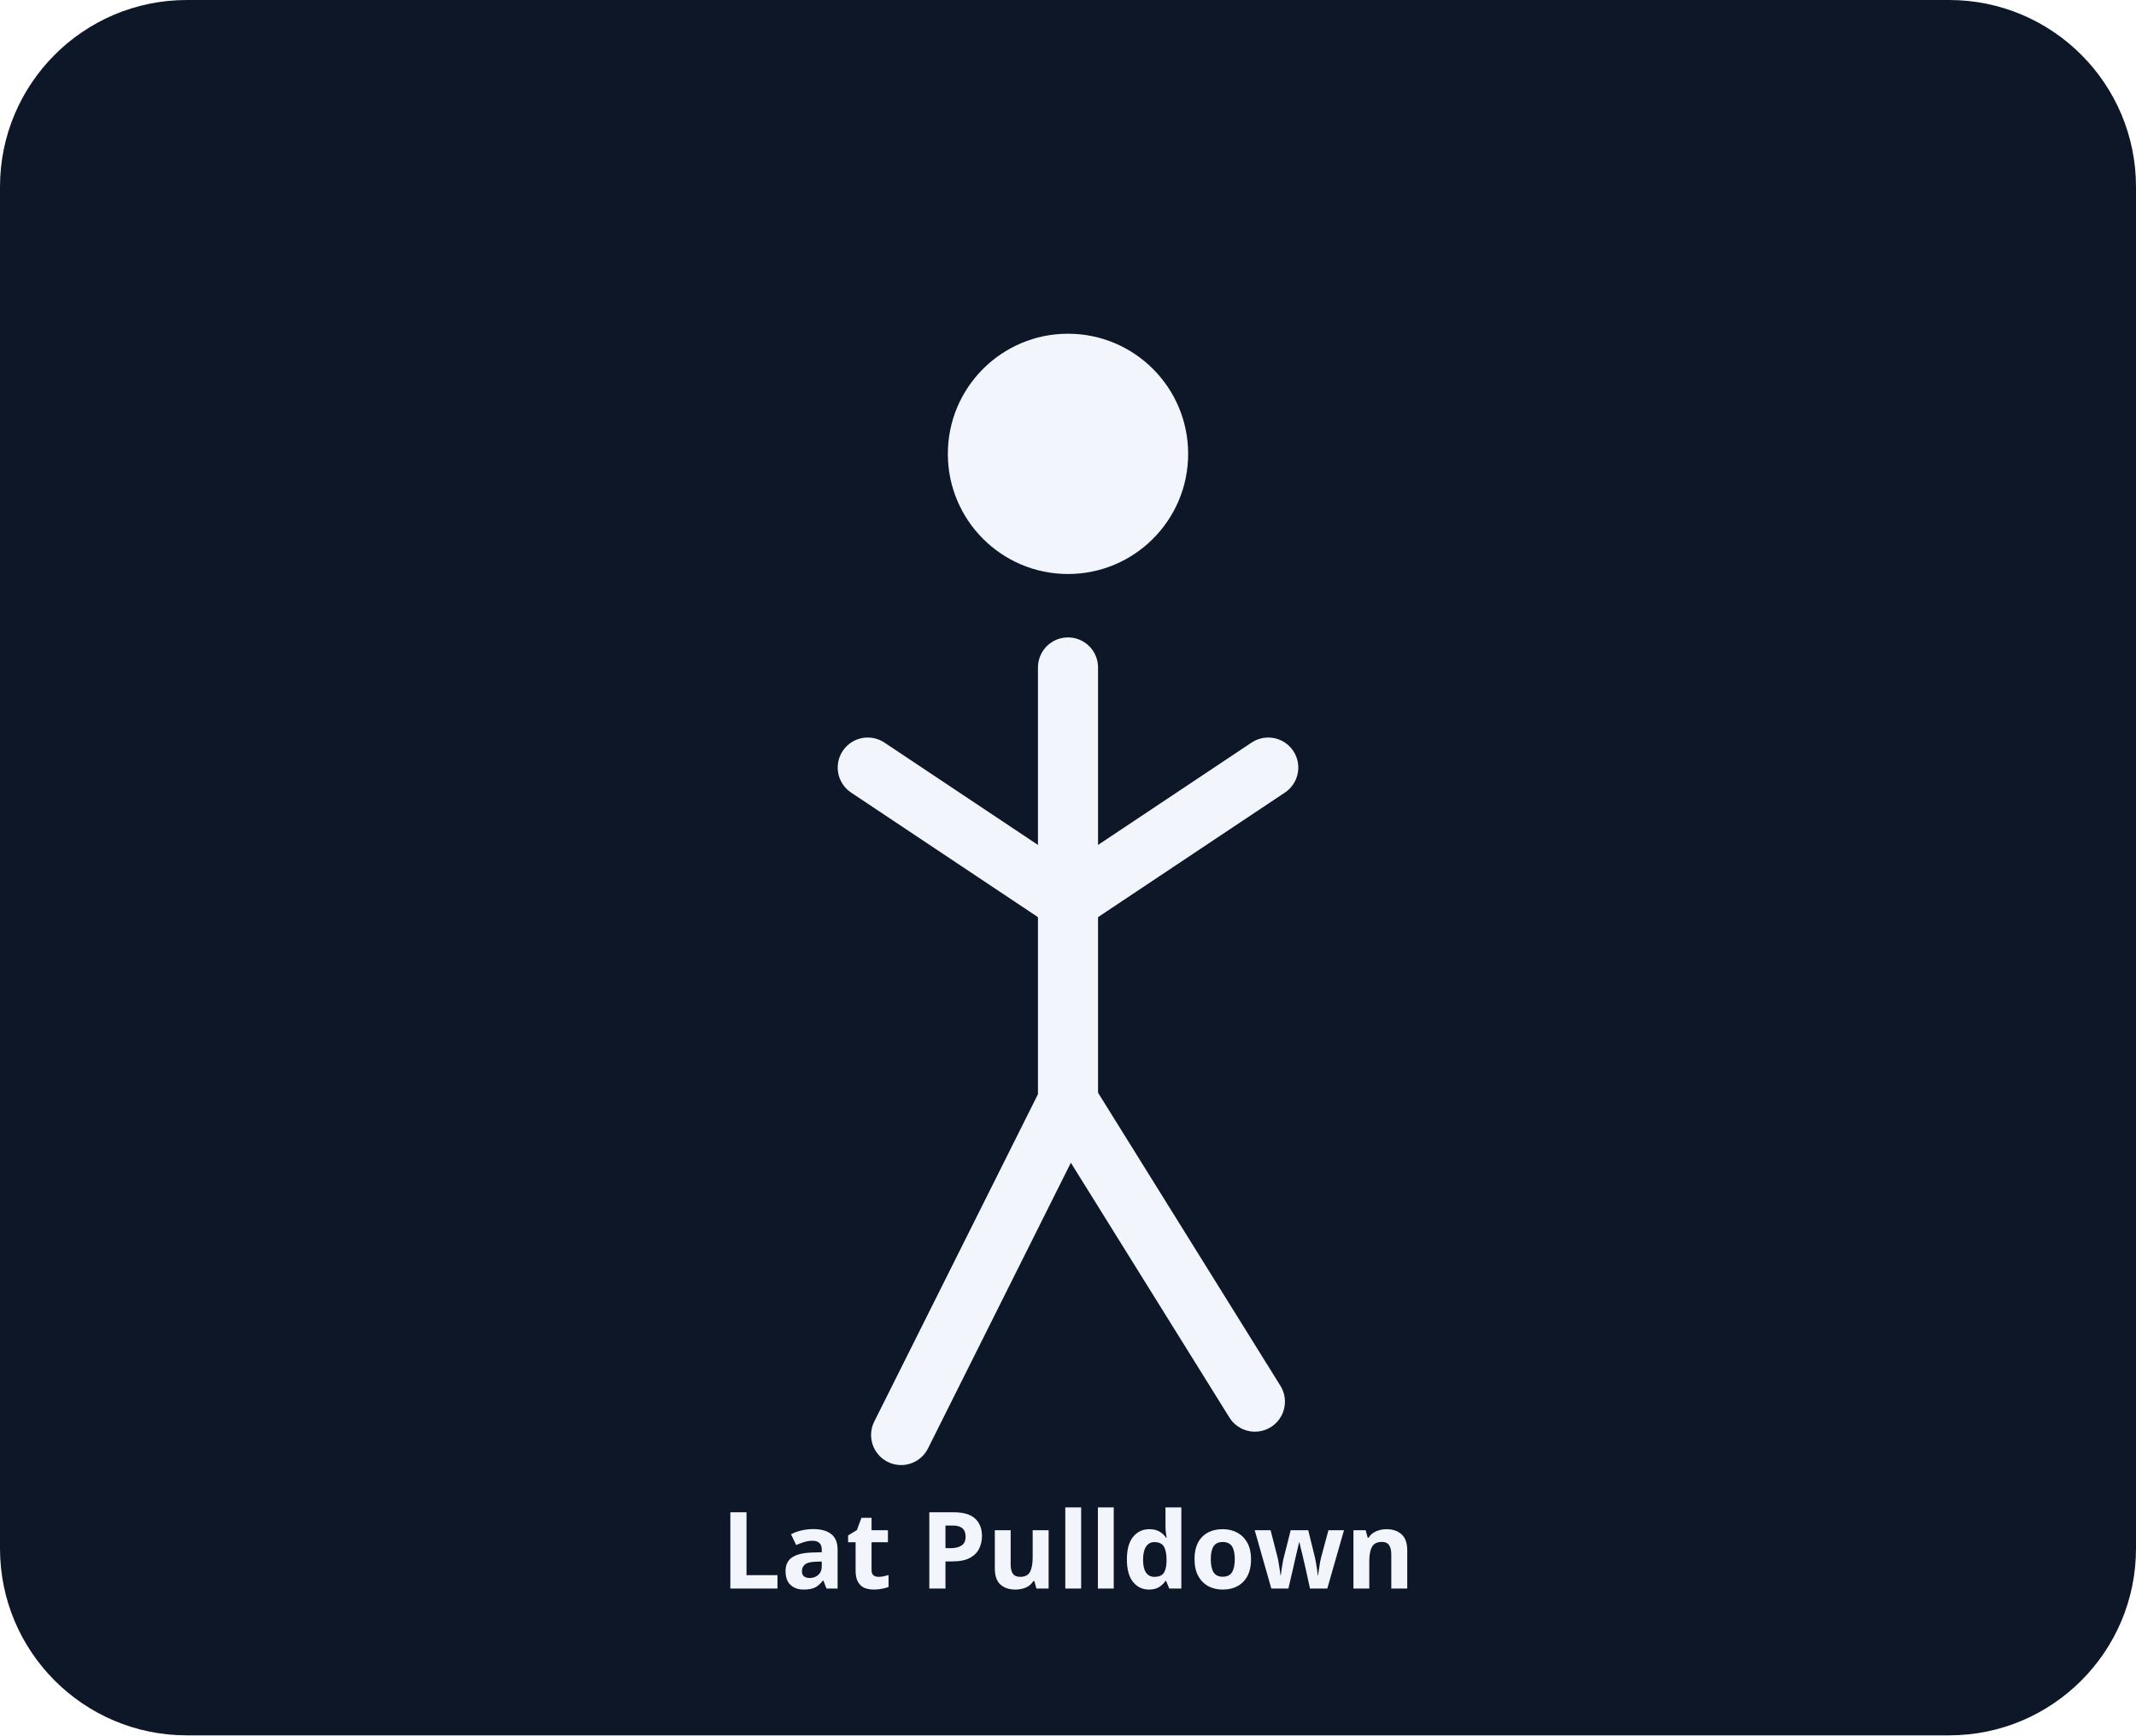
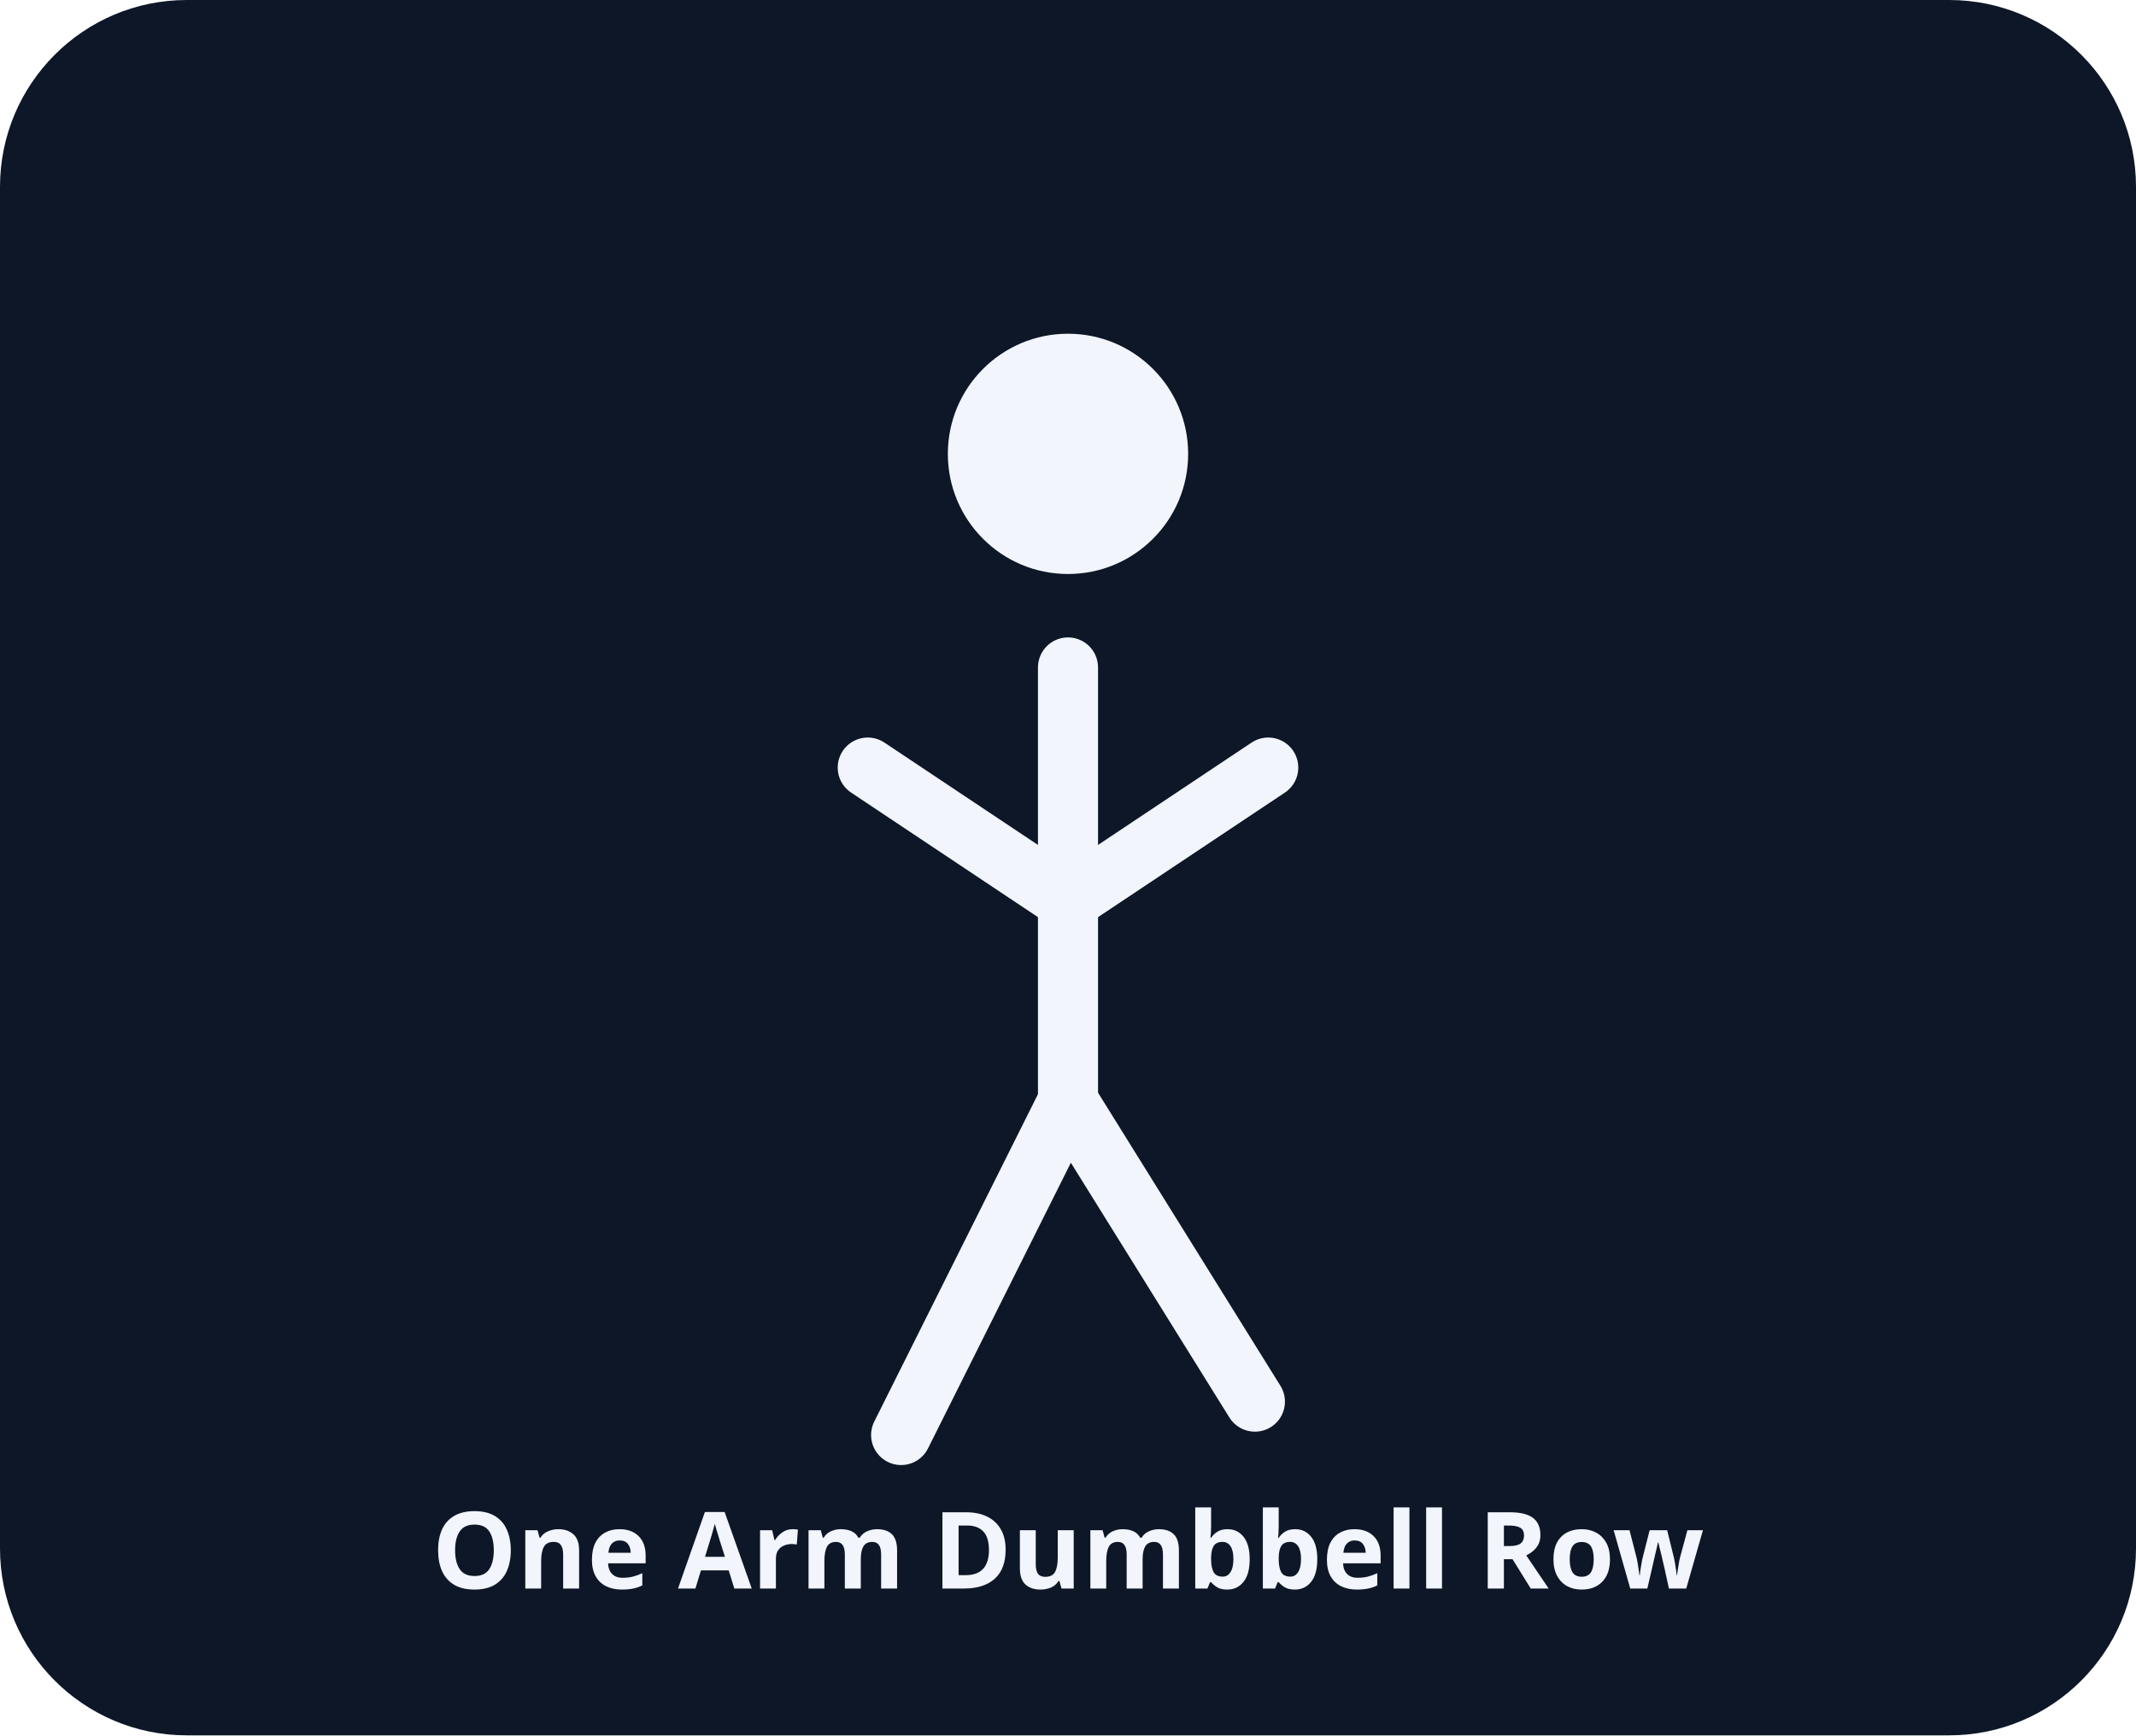
- <svg xmlns="http://www.w3.org/2000/svg" viewBox="0 0 320 260" role="img" aria-label="Lat Pulldown">
+ <svg xmlns="http://www.w3.org/2000/svg" viewBox="0 0 320 260" role="img" aria-label="One Arm Dumbbell Row">
  <rect width="320" height="260" rx="28" fill="#0d1728" />
  <g transform="translate(110 10)" fill="none" stroke="#f2f5fb" stroke-width="9" stroke-linecap="round" stroke-linejoin="round">
    <circle cx="50" cy="58" r="18" fill="#f2f5fb" stroke="none" />
    <polyline points="50,90 50,155" />
    <polyline points="20,105 50,125 80,105" />
    <polyline points="50,155 25,205" />
    <polyline points="50,155 78,200" />
  </g>
-   <text x="160" y="238" text-anchor="middle" fill="#f2f5fb" font-family="system-ui, sans-serif" font-size="16" font-weight="700">Lat Pulldown</text>
+   <text x="160" y="238" text-anchor="middle" fill="#f2f5fb" font-family="system-ui, sans-serif" font-size="16" font-weight="700">One Arm Dumbbell Row</text>
</svg>
